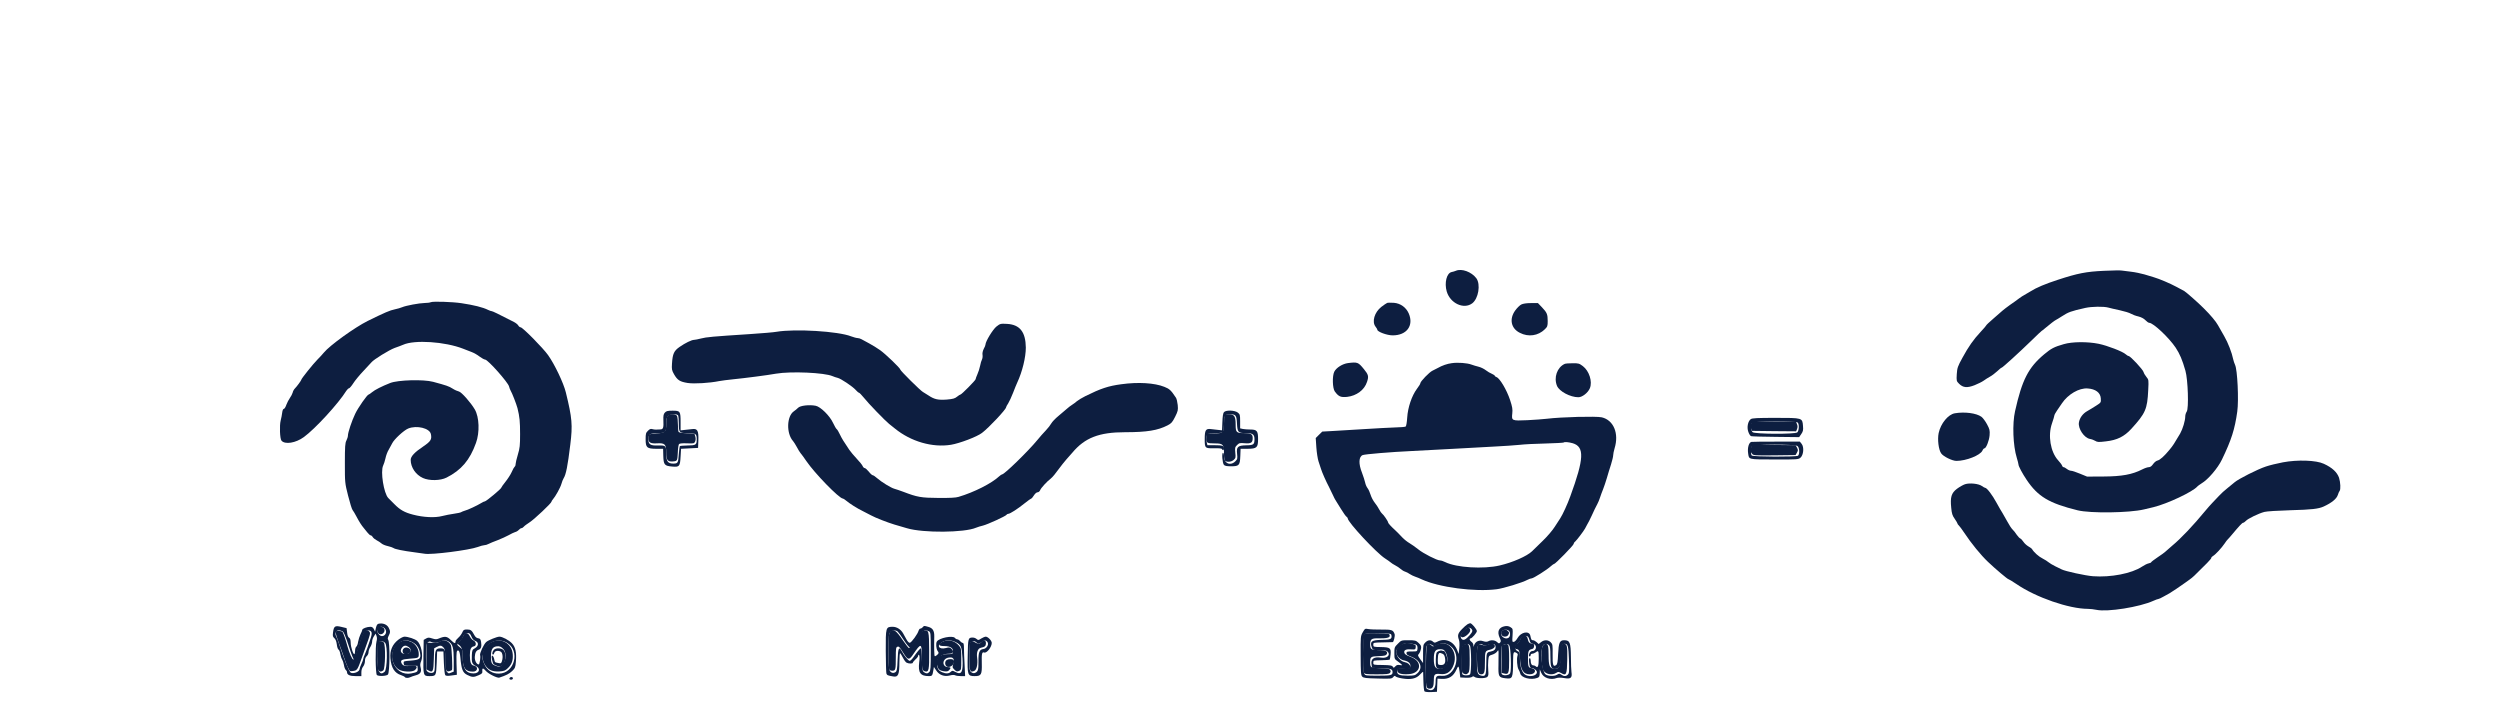
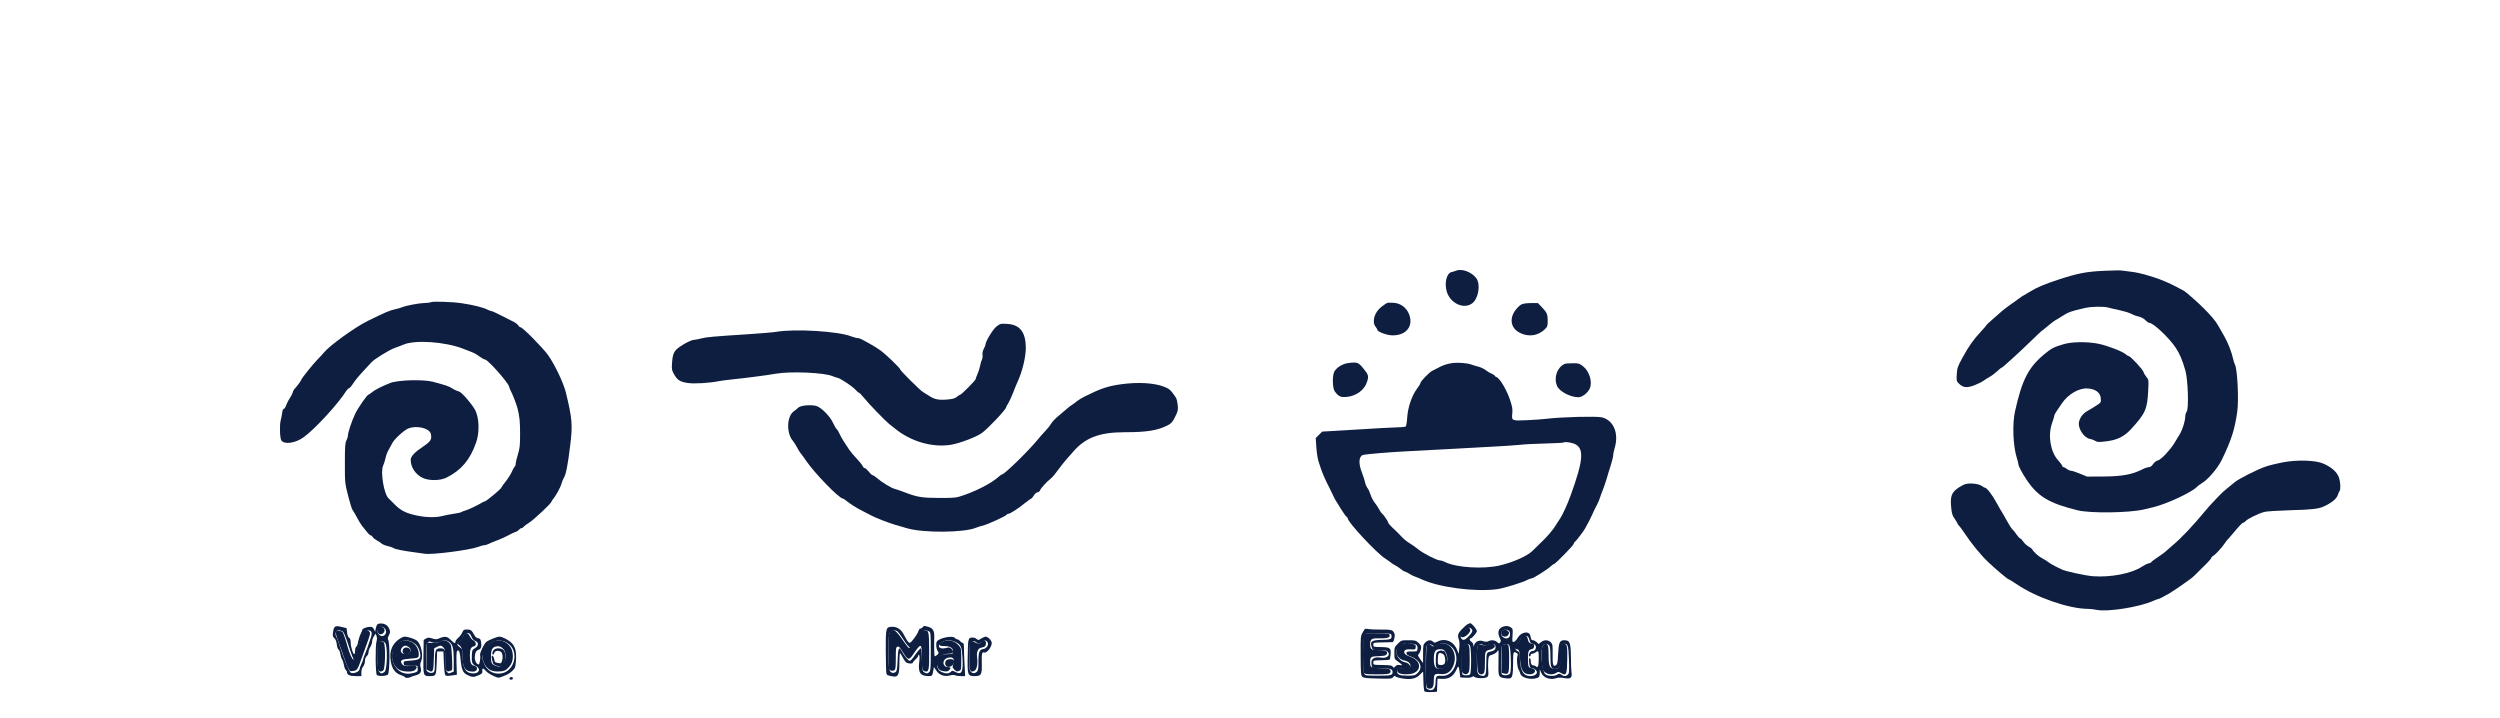
<svg xmlns="http://www.w3.org/2000/svg" viewBox="0 0 2788 460" width="697" height="200">
  <g transform="translate(0,800) scale(0.1,-0.1)" fill="#0d1e40" stroke="none">
    <path d="M16235 6680 c-11 -5 -32 -11 -47 -14 -55 -12 -82 -120 -54 -217 39 -132 190 -202 284 -132 70 53 96 212 46 280 -53 71 -164 112 -229 83z" />
    <path d="M23465 6680 c-200 -9 -295 -28 -515 -100 -141 -46 -239 -87 -305 -129 -27 -17 -59 -35 -70 -41 -11 -5 -38 -23 -60 -39 -22 -17 -66 -49 -99 -71 -32 -23 -70 -52 -85 -65 -14 -13 -61 -53 -103 -90 -43 -37 -78 -70 -78 -74 0 -3 -27 -35 -61 -71 -82 -88 -136 -165 -204 -290 -53 -97 -58 -111 -63 -182 -4 -75 -4 -78 25 -107 45 -45 90 -49 173 -17 38 15 84 38 102 51 18 13 50 34 71 45 21 11 57 39 80 60 23 22 45 40 50 40 9 0 193 167 337 307 58 57 107 103 109 103 2 0 21 15 42 33 55 46 100 81 118 90 9 4 36 21 61 37 77 50 104 60 265 96 71 16 205 18 256 4 20 -6 78 -19 129 -30 51 -11 107 -28 125 -39 17 -10 54 -24 82 -30 32 -8 61 -23 79 -42 15 -16 34 -29 42 -29 45 0 221 -166 295 -277 47 -72 73 -133 109 -258 28 -98 39 -422 14 -456 -9 -13 -16 -36 -16 -52 0 -48 -28 -141 -57 -192 -67 -114 -80 -134 -118 -180 -60 -73 -107 -115 -135 -121 -14 -3 -36 -21 -49 -40 -16 -23 -31 -34 -48 -34 -13 0 -46 -11 -73 -25 -112 -57 -228 -78 -430 -79 l-185 -1 -78 32 c-43 18 -88 33 -100 33 -12 0 -33 9 -47 20 -14 11 -30 20 -37 20 -6 0 -14 8 -17 18 -3 10 -23 36 -44 59 -85 93 -116 277 -68 412 14 41 26 80 26 87 0 7 14 33 30 56 17 24 41 59 54 79 68 102 192 174 287 167 89 -6 143 -47 147 -110 3 -47 3 -47 -50 -81 -29 -19 -74 -46 -100 -61 -51 -28 -86 -77 -94 -128 -11 -68 58 -171 123 -183 20 -3 47 -14 60 -22 22 -14 37 -15 119 -5 124 14 203 53 282 139 159 174 179 220 189 433 6 113 5 116 -20 146 -14 17 -29 42 -32 55 -7 28 -148 179 -167 179 -6 0 -21 9 -32 19 -33 31 -205 97 -302 117 -123 25 -295 24 -389 -4 -108 -31 -140 -48 -218 -113 -177 -148 -247 -285 -325 -634 -32 -140 -23 -385 19 -520 10 -33 19 -67 19 -75 0 -19 44 -101 91 -171 126 -187 249 -261 569 -340 142 -35 578 -29 740 10 25 6 72 17 105 25 156 38 440 172 490 231 6 7 26 21 45 33 74 43 183 171 229 267 107 222 143 337 171 535 18 125 2 470 -25 522 -7 15 -16 42 -20 60 -15 75 -59 188 -100 258 -24 41 -56 97 -70 123 -23 42 -81 112 -161 191 -56 57 -196 180 -216 191 -13 6 -52 28 -88 47 -68 37 -191 89 -250 106 -19 6 -67 20 -106 32 -38 11 -106 25 -150 30 -43 5 -90 11 -104 13 -14 3 -101 1 -195 -3z" />
    <path d="M4805 6330 c-11 -5 -42 -9 -69 -9 -60 -1 -210 -29 -251 -47 -16 -7 -54 -18 -83 -24 -52 -10 -112 -36 -301 -129 -145 -72 -425 -274 -489 -353 -15 -18 -47 -54 -72 -78 -46 -46 -180 -213 -180 -225 0 -8 -49 -75 -72 -98 -10 -10 -21 -30 -24 -45 -4 -15 -18 -42 -31 -60 -13 -18 -31 -53 -40 -77 -8 -25 -21 -45 -28 -45 -8 0 -15 -17 -18 -42 -3 -24 -10 -63 -17 -88 -14 -55 -9 -203 9 -224 38 -46 159 -27 250 40 125 91 384 372 474 517 10 15 23 27 30 27 6 1 28 26 47 56 19 30 70 92 113 137 43 45 84 89 90 97 23 30 198 138 259 160 35 12 77 28 93 35 128 58 468 35 670 -44 28 -10 70 -27 95 -37 25 -9 65 -32 89 -51 24 -18 52 -33 61 -33 30 0 256 -254 267 -300 3 -14 11 -34 17 -45 18 -30 64 -149 77 -197 24 -96 29 -150 29 -289 0 -126 -3 -157 -25 -229 -14 -46 -25 -94 -25 -106 0 -13 -5 -26 -11 -29 -5 -4 -21 -31 -33 -60 -13 -29 -45 -78 -70 -109 -25 -31 -46 -61 -46 -65 0 -12 -167 -151 -182 -152 -7 0 -26 -9 -43 -20 -42 -26 -152 -78 -184 -85 -14 -4 -31 -11 -37 -15 -6 -5 -42 -13 -80 -18 -38 -5 -98 -17 -134 -26 -80 -21 -208 -15 -325 16 -93 24 -144 53 -205 115 -25 25 -56 57 -70 70 -50 52 -89 297 -57 362 8 15 19 52 26 82 6 30 22 73 36 95 13 22 30 54 38 70 21 45 130 146 179 166 95 39 239 4 253 -61 13 -60 -1 -82 -85 -139 -95 -63 -140 -111 -140 -149 0 -84 56 -167 137 -203 70 -32 194 -30 263 5 164 83 259 194 328 386 43 117 37 288 -13 374 -45 77 -149 194 -177 200 -15 3 -47 17 -70 32 -42 27 -70 36 -218 76 -108 29 -391 21 -478 -13 -94 -37 -171 -76 -203 -103 -17 -14 -34 -26 -38 -26 -15 0 -118 -147 -150 -215 -38 -79 -81 -208 -81 -243 0 -13 -8 -37 -17 -55 -14 -27 -17 -64 -17 -252 0 -219 0 -220 36 -363 20 -79 42 -151 50 -160 8 -9 27 -42 43 -72 28 -54 57 -100 83 -130 7 -8 24 -30 38 -47 14 -18 31 -33 37 -33 7 0 18 -9 24 -20 7 -11 27 -27 45 -36 18 -9 42 -25 53 -35 11 -10 42 -23 70 -29 27 -6 55 -16 62 -21 15 -13 109 -32 233 -48 52 -7 104 -14 114 -16 73 -15 501 40 594 75 29 11 62 20 73 20 12 0 33 6 47 14 15 8 61 27 102 42 41 16 96 41 123 56 26 15 58 30 71 34 14 3 32 14 42 25 9 10 23 19 29 19 7 0 19 7 26 16 7 9 37 31 65 49 53 34 244 214 244 230 0 5 7 16 15 25 30 34 85 133 96 174 6 22 17 51 25 63 26 41 45 136 74 375 27 218 21 294 -50 583 -25 103 -125 313 -198 415 -56 79 -284 310 -306 310 -8 0 -20 9 -26 20 -6 11 -27 28 -48 39 -177 91 -239 121 -249 121 -6 0 -24 6 -40 14 -58 29 -158 54 -298 75 -101 15 -316 22 -340 11z" />
    <path d="M15470 6322 c-8 -3 -37 -23 -65 -44 -77 -60 -108 -166 -65 -221 11 -14 20 -29 20 -34 0 -23 108 -63 171 -63 157 0 237 109 180 243 -30 69 -92 114 -166 120 -33 2 -67 2 -75 -1z" />
    <path d="M16965 6304 c-16 -8 -47 -38 -67 -66 -69 -95 -48 -201 52 -250 95 -49 204 -33 278 40 29 28 32 37 32 91 0 76 -8 95 -64 154 l-45 47 -78 0 c-49 0 -89 -6 -108 -16z" />
    <path d="M11113 6059 c-40 -31 -123 -167 -123 -202 0 -7 -8 -28 -19 -47 -11 -22 -17 -47 -14 -66 3 -18 0 -41 -6 -53 -6 -11 -16 -43 -21 -71 -5 -27 -19 -70 -30 -94 -11 -25 -20 -49 -20 -55 0 -12 -157 -171 -169 -171 -5 0 -22 -11 -38 -24 -24 -20 -45 -26 -115 -32 -95 -7 -138 2 -202 45 -21 14 -50 32 -64 40 -29 16 -252 237 -252 250 0 15 -163 172 -225 216 -33 23 -88 58 -123 76 -35 19 -73 40 -85 46 -12 7 -32 13 -44 13 -12 0 -44 9 -71 19 -143 57 -625 86 -832 51 -30 -6 -165 -17 -300 -26 -417 -27 -483 -33 -543 -49 -32 -8 -66 -15 -76 -15 -28 0 -99 -35 -161 -78 -64 -44 -79 -77 -86 -187 -4 -63 -2 -75 23 -119 38 -66 65 -83 152 -97 74 -11 242 -1 351 21 25 5 95 14 155 20 130 13 381 45 480 63 165 28 539 12 630 -28 17 -7 42 -16 57 -19 35 -8 166 -95 201 -135 15 -17 32 -31 37 -31 5 0 28 -24 51 -52 48 -62 242 -262 285 -296 16 -12 45 -35 64 -51 178 -145 418 -215 626 -181 96 16 289 89 345 132 78 59 269 263 269 286 0 5 10 24 23 43 12 19 37 72 55 119 18 47 39 99 47 115 56 120 95 281 95 389 -2 174 -67 256 -209 264 -73 4 -77 3 -118 -29z" />
    <path d="M15033 5651 c-61 -8 -130 -51 -153 -96 -24 -48 -20 -186 6 -221 42 -57 66 -67 137 -60 105 12 193 77 222 167 21 62 16 81 -36 144 -62 76 -70 79 -176 66z" />
    <path d="M16190 5650 c-52 -7 -105 -25 -160 -56 -14 -7 -39 -20 -55 -28 -35 -16 -135 -120 -135 -139 0 -7 -17 -36 -39 -64 -57 -77 -101 -207 -108 -321 -3 -51 -11 -96 -17 -99 -6 -4 -60 -9 -121 -10 -60 -2 -211 -10 -335 -18 -124 -8 -281 -17 -349 -21 l-125 -7 -37 -36 -36 -36 7 -105 c4 -58 15 -127 24 -155 9 -27 22 -66 28 -85 11 -37 56 -139 91 -205 23 -46 30 -60 46 -95 6 -14 16 -34 23 -45 7 -11 35 -56 62 -100 27 -44 55 -84 63 -88 7 -4 13 -13 13 -18 0 -42 320 -385 415 -446 27 -18 57 -38 65 -46 8 -8 31 -22 50 -32 19 -9 46 -28 60 -40 14 -13 36 -26 50 -30 14 -4 37 -16 52 -27 15 -10 42 -23 60 -29 18 -6 51 -19 73 -30 191 -89 596 -142 837 -110 77 10 286 74 343 105 17 9 37 16 46 16 19 0 173 97 212 134 16 14 32 26 37 26 15 0 220 210 220 225 0 7 7 19 17 26 18 16 92 113 109 144 6 11 16 31 24 45 7 14 17 32 22 40 5 8 18 35 29 60 23 51 43 93 63 130 8 14 21 45 29 70 8 25 24 68 35 95 11 28 30 84 42 125 12 41 32 109 46 150 13 42 24 87 24 101 0 14 7 50 16 80 51 165 -11 314 -143 345 -61 14 -449 4 -613 -16 -41 -5 -139 -12 -218 -16 -173 -8 -176 -6 -167 75 5 47 1 72 -25 151 -38 114 -115 243 -152 255 -10 4 -18 10 -18 14 0 5 -15 14 -32 22 -18 7 -49 25 -68 40 -19 15 -55 33 -80 39 -25 6 -61 17 -80 24 -47 18 -152 26 -220 16z m1349 -893 c133 -40 127 -171 -27 -592 -31 -86 -85 -204 -112 -245 -10 -14 -37 -56 -61 -94 -24 -39 -84 -109 -134 -157 -49 -49 -103 -101 -120 -117 -56 -54 -214 -124 -360 -158 -182 -43 -484 -24 -607 37 -21 11 -47 19 -59 19 -33 0 -187 78 -243 124 -28 23 -71 53 -96 68 -25 14 -61 43 -80 63 -19 20 -42 44 -50 52 -8 9 -23 23 -33 32 -43 39 -77 76 -77 85 0 13 -52 89 -68 99 -6 4 -21 25 -31 45 -10 20 -33 55 -50 76 -17 21 -38 61 -46 88 -8 27 -23 60 -34 74 -11 14 -23 42 -27 63 -4 20 -20 69 -35 109 -40 100 -37 179 8 197 26 10 307 34 543 45 113 6 324 17 470 25 146 9 351 20 455 25 105 5 231 14 280 19 50 6 179 13 289 15 109 3 201 8 204 11 9 9 55 5 101 -8z" />
    <path d="M17450 5642 c-85 -38 -125 -153 -86 -246 26 -61 148 -126 238 -126 44 0 107 50 128 100 31 74 -7 193 -78 247 -40 30 -49 33 -115 32 -40 0 -79 -3 -87 -7z" />
    <path d="M12505 5415 c-144 -19 -228 -47 -400 -132 -38 -19 -81 -45 -95 -57 -14 -12 -38 -31 -55 -41 -16 -10 -41 -29 -55 -42 -14 -12 -55 -48 -93 -79 -37 -30 -74 -69 -83 -86 -9 -17 -36 -52 -60 -77 -25 -25 -68 -75 -97 -110 -100 -122 -366 -381 -391 -381 -5 0 -20 -10 -32 -21 -84 -79 -281 -179 -454 -230 -31 -10 -100 -13 -225 -12 -192 1 -236 9 -390 68 -38 14 -84 30 -100 34 -38 10 -144 75 -193 118 -20 18 -42 33 -49 33 -7 0 -27 18 -44 40 -18 22 -38 40 -46 40 -7 0 -18 10 -23 23 -5 12 -34 49 -66 82 -31 33 -68 77 -83 99 -64 95 -82 124 -105 172 -13 28 -29 55 -36 59 -6 4 -24 35 -40 69 -36 79 -140 181 -194 191 -71 14 -173 2 -196 -23 -12 -12 -32 -29 -46 -38 -81 -54 -87 -248 -9 -334 8 -9 26 -38 41 -65 14 -28 34 -59 43 -70 10 -11 38 -49 62 -85 92 -136 368 -420 409 -420 5 0 19 -9 32 -20 43 -36 124 -88 194 -122 38 -19 78 -40 89 -46 47 -26 186 -80 260 -102 44 -12 107 -31 140 -41 180 -54 641 -50 770 6 17 7 51 18 78 24 52 13 251 104 262 120 3 6 13 11 20 11 19 0 105 55 184 119 35 28 67 51 71 51 5 0 18 16 30 35 13 21 30 35 41 35 11 0 23 10 29 24 8 23 77 98 116 127 11 8 29 28 42 44 89 117 116 152 133 170 11 11 41 46 68 77 139 166 298 228 588 228 244 0 364 20 475 77 41 21 53 35 83 95 32 64 34 75 29 131 -4 34 -12 71 -20 82 -56 84 -71 98 -129 121 -110 44 -292 55 -480 29z" />
-     <path d="M7415 5099 c-15 -16 -19 -33 -17 -85 4 -86 -2 -103 -36 -103 -15 0 -36 -1 -47 -2 -11 0 -30 2 -42 6 -16 5 -29 0 -47 -19 -23 -22 -26 -33 -26 -94 0 -94 14 -106 118 -107 l77 0 2 -79 c3 -99 13 -112 100 -119 80 -7 87 1 93 112 l5 86 95 5 95 5 3 84 c4 107 -10 133 -66 126 -20 -2 -58 -7 -84 -9 l-48 -6 0 91 c0 123 -4 129 -89 129 -56 0 -71 -4 -86 -21z m149 -35 c3 -9 6 -47 6 -85 0 -103 5 -109 98 -109 92 0 102 -7 102 -71 0 -60 -9 -66 -104 -67 -43 -1 -81 -4 -84 -7 -3 -3 -8 -43 -12 -88 -6 -100 -11 -107 -61 -107 -61 0 -79 25 -79 108 0 93 -4 96 -93 94 -84 -3 -107 12 -107 72 0 50 24 66 97 66 96 0 103 6 103 95 0 62 4 79 20 95 25 25 105 28 114 4z" />
-     <path d="M13649 5103 c-9 -10 -15 -49 -17 -109 l-4 -93 -46 5 c-26 3 -61 7 -79 9 -56 7 -68 -12 -68 -110 0 -104 2 -106 109 -104 53 1 81 -2 84 -9 6 -19 22 -14 22 7 0 30 -18 36 -105 36 l-80 0 -9 38 c-6 23 -6 48 0 65 9 26 12 27 94 30 52 2 87 8 92 15 4 7 8 45 8 85 0 99 8 112 69 112 63 0 72 -12 76 -107 5 -94 13 -103 101 -103 74 0 94 -15 94 -68 0 -59 -10 -67 -90 -68 -97 -2 -113 -17 -104 -95 6 -53 4 -60 -19 -83 -56 -56 -127 -24 -127 56 0 21 -5 38 -11 38 -16 0 -7 -114 10 -134 10 -12 32 -16 81 -16 89 0 98 11 102 115 l3 80 77 0 c105 1 118 13 118 110 0 89 -13 105 -87 105 -28 0 -65 3 -82 6 l-31 7 0 78 c0 72 -2 79 -26 98 -35 27 -134 30 -155 4z" />
-     <path d="M21800 5091 c-75 -13 -157 -114 -180 -220 -15 -72 -1 -186 28 -227 24 -35 124 -84 170 -84 108 0 266 62 290 115 6 14 16 25 22 25 19 0 53 85 58 145 4 56 1 68 -29 124 -19 35 -47 72 -62 83 -57 41 -188 58 -297 39z" />
-     <path d="M19525 5026 c-32 -23 -46 -90 -28 -141 8 -24 22 -46 31 -49 9 -3 134 -7 277 -8 l259 -3 24 35 c20 29 23 44 19 89 -7 92 -4 91 -306 91 -201 0 -261 -3 -276 -14z m523 -38 c19 -19 15 -92 -5 -110 -28 -22 -475 -20 -499 3 -19 20 -21 83 -4 104 16 20 489 22 508 3z" />
-     <path d="M19533 4772 c-29 -4 -47 -65 -38 -126 11 -73 -5 -69 291 -70 259 -1 269 0 293 20 34 29 42 118 13 154 l-20 25 -259 0 c-142 0 -268 -1 -280 -3z m512 -46 c23 -17 27 -88 7 -108 -15 -15 -500 -13 -516 2 -14 14 -12 86 3 104 19 22 476 24 506 2z" />
    <path d="M25458 4544 c-64 -12 -149 -33 -190 -47 -93 -31 -302 -137 -346 -174 -17 -15 -55 -46 -83 -68 -29 -22 -70 -60 -93 -85 -23 -24 -57 -60 -76 -80 -19 -20 -53 -58 -75 -85 -135 -164 -273 -310 -370 -390 -38 -32 -74 -64 -80 -70 -5 -6 -43 -33 -82 -59 -40 -27 -73 -52 -73 -56 0 -4 -13 -10 -29 -13 -16 -3 -49 -20 -73 -36 -113 -76 -348 -122 -548 -107 -81 6 -312 56 -348 76 -9 5 -42 21 -72 35 -30 15 -64 35 -75 45 -11 10 -40 28 -65 41 -42 20 -98 70 -117 103 -4 8 -24 23 -43 33 -19 11 -44 34 -55 51 -11 17 -27 34 -35 37 -8 3 -26 22 -40 42 -13 21 -34 47 -46 58 -12 11 -39 52 -59 90 -21 39 -45 81 -54 95 -10 14 -39 65 -66 114 -46 85 -107 166 -127 166 -5 0 -21 9 -36 20 -36 26 -136 37 -188 20 -21 -7 -62 -30 -90 -51 -63 -48 -76 -93 -64 -212 6 -65 13 -87 39 -123 17 -25 31 -48 31 -53 0 -5 7 -14 15 -21 8 -7 36 -45 62 -84 77 -116 182 -245 263 -322 83 -79 219 -194 230 -194 4 0 44 -24 87 -53 217 -149 587 -277 798 -277 24 0 67 -5 96 -11 122 -26 480 31 634 101 24 11 49 20 55 20 6 0 32 12 58 27 26 14 56 31 67 37 24 14 126 82 165 111 15 11 40 29 56 40 16 11 41 31 55 45 128 124 189 187 189 197 0 7 9 17 20 23 26 14 97 91 129 139 13 20 29 41 35 46 6 6 25 26 41 46 88 105 120 139 130 139 7 0 20 10 31 21 22 25 142 83 206 100 24 7 156 15 293 19 233 6 312 15 370 42 89 41 142 85 156 127 6 20 15 40 20 46 14 15 10 97 -6 147 -22 62 -76 113 -170 156 -85 40 -293 47 -457 16z" />
    <path d="M4218 2743 c-11 -3 -20 -20 -26 -46 l-9 -42 -13 28 c-10 19 -21 27 -40 27 -38 0 -90 -20 -90 -34 0 -6 -9 -29 -20 -50 -10 -21 -22 -58 -26 -82 -3 -24 -12 -49 -20 -55 -8 -6 -14 -26 -14 -44 0 -17 -3 -35 -7 -39 -12 -12 -42 77 -42 126 -1 33 -6 50 -18 56 -11 6 -19 28 -22 58 l-6 49 -58 14 c-71 17 -84 9 -93 -61 -5 -39 -3 -49 14 -64 14 -12 23 -35 28 -70 3 -29 12 -55 19 -58 7 -2 16 -24 20 -48 4 -23 13 -52 21 -63 7 -11 16 -39 20 -62 3 -24 13 -48 20 -54 8 -6 14 -17 14 -25 0 -30 31 -44 96 -44 l64 0 0 41 c0 26 7 50 20 66 12 15 20 41 20 62 0 24 7 42 20 54 11 9 20 29 20 44 0 16 9 42 20 58 11 17 20 44 20 60 0 17 9 43 20 59 l19 30 10 -26 c6 -17 7 -38 0 -60 -15 -53 -12 -363 4 -376 19 -16 105 -12 123 5 21 22 24 364 2 390 -6 8 -4 22 6 42 20 37 20 54 1 90 -19 38 -69 57 -117 44z m78 -58 c33 -51 -25 -106 -67 -64 -21 21 -24 41 -9 70 15 28 56 24 76 -6z m-473 -27 c9 -7 28 -49 43 -93 78 -237 85 -251 99 -202 72 255 96 307 140 307 39 0 49 -23 32 -77 -27 -85 -57 -167 -72 -200 -8 -17 -15 -37 -15 -45 -1 -7 -9 -31 -20 -53 -11 -22 -19 -47 -20 -56 0 -29 -62 -55 -97 -42 -18 7 -81 162 -138 340 -8 23 -19 52 -25 63 -19 35 -5 70 28 70 16 0 36 -6 45 -12z m472 -128 c29 -32 24 -297 -6 -322 -28 -24 -45 -23 -63 4 -19 27 -23 286 -6 319 14 25 52 24 75 -1z" />
    <path d="M16365 2738 c-11 -6 -39 -31 -62 -55 -45 -46 -51 -70 -33 -118 6 -16 8 -55 4 -93 l-7 -65 -17 44 c-38 97 -135 138 -221 93 -28 -14 -32 -14 -48 0 -25 23 -58 20 -86 -9 -23 -22 -25 -31 -25 -127 l0 -102 -31 42 c-29 40 -30 44 -15 61 9 10 19 35 23 55 5 31 1 39 -27 66 -30 28 -37 30 -112 30 -80 0 -81 0 -119 -39 -37 -37 -39 -41 -39 -104 0 -65 1 -67 38 -93 58 -43 60 -47 25 -41 -25 5 -37 2 -52 -14 -17 -19 -20 -19 -29 -4 -7 14 -27 17 -113 19 -104 1 -104 1 -104 26 0 25 1 25 89 27 48 1 91 4 94 7 3 3 7 30 10 59 6 71 -6 79 -110 81 -81 1 -83 2 -83 26 0 24 1 24 105 26 58 1 108 2 112 3 11 2 27 71 21 89 -17 47 -31 52 -147 51 -61 -1 -127 2 -148 6 -35 7 -37 5 -61 -37 -24 -42 -24 -47 -23 -260 1 -191 3 -219 18 -234 15 -15 42 -18 172 -21 146 -4 156 -3 173 16 12 15 19 17 25 9 4 -7 38 -18 75 -24 96 -16 158 -3 200 45 18 20 33 32 34 26 1 -5 2 -54 3 -107 1 -54 7 -103 12 -108 6 -6 39 -10 75 -8 l64 3 3 73 3 74 42 -3 c83 -5 135 27 169 103 22 50 26 47 36 -28 l7 -59 58 -3 c35 -2 64 2 73 9 10 8 17 9 28 0 21 -18 120 -19 141 -1 14 12 16 25 12 73 -3 33 -3 83 0 112 5 51 7 53 44 64 21 6 45 21 54 34 15 21 15 21 17 -8 0 -17 0 -79 -1 -140 -3 -130 2 -140 76 -149 83 -10 86 -3 87 201 1 91 5 100 36 83 16 -9 19 -16 13 -33 -11 -32 -4 -126 11 -151 8 -11 16 -33 20 -47 11 -48 119 -76 190 -49 22 8 26 16 27 52 l1 43 15 -36 c24 -59 104 -87 175 -60 14 5 47 5 82 -1 73 -13 91 2 81 67 -3 22 -6 96 -6 165 -2 166 -11 190 -76 190 -49 0 -61 -27 -67 -155 -4 -88 -8 -112 -22 -122 -33 -24 -41 0 -39 119 1 105 0 114 -21 135 -29 29 -73 30 -108 2 l-27 -21 -23 21 c-12 11 -30 21 -39 21 -18 0 -21 5 -31 52 -13 57 -104 40 -142 -27 -12 -22 -31 -41 -41 -43 -19 -3 -20 2 -15 71 4 72 4 76 -22 92 -18 12 -37 16 -62 12 -71 -12 -92 -61 -58 -133 13 -28 14 -37 4 -49 -12 -14 -15 -13 -35 5 -24 22 -65 26 -97 9 -16 -8 -31 -8 -59 1 -44 15 -83 -2 -99 -43 l-9 -22 0 22 c-1 13 -10 28 -21 35 -21 13 -27 38 -11 38 16 0 71 64 71 82 0 20 -57 88 -74 88 -6 0 -20 -6 -31 -12z m43 -50 c19 -19 15 -34 -19 -73 -42 -47 -66 -60 -85 -44 -24 19 -16 54 21 92 37 38 62 46 83 25z m413 -18 c22 -12 26 -59 7 -78 -17 -17 -48 -15 -70 5 -47 42 6 103 63 73z m-1303 -59 c6 -38 -13 -46 -110 -47 -113 -1 -135 -19 -108 -88 9 -25 13 -26 84 -26 54 0 79 -4 90 -16 38 -38 -5 -79 -72 -68 -81 13 -119 -15 -106 -80 l6 -34 104 -4 c104 -3 124 -10 124 -43 0 -36 -18 -40 -162 -40 -139 0 -143 1 -154 23 -18 36 -13 414 5 436 12 14 33 16 155 14 140 -3 141 -3 144 -27z m1538 -46 c9 -33 16 -41 40 -45 48 -8 42 -80 -7 -80 -10 0 -23 -9 -29 -19 -13 -25 -13 -41 0 -41 6 0 10 7 10 15 0 8 8 15 18 15 10 0 27 7 38 15 31 24 34 19 34 -69 0 -84 -10 -110 -33 -87 -6 6 -19 11 -28 11 -19 0 -29 20 -29 56 0 13 -4 24 -10 24 -11 0 -12 -19 -4 -72 5 -30 11 -38 27 -38 23 0 57 -27 57 -46 0 -38 -70 -57 -123 -33 -42 19 -67 91 -67 189 0 62 -2 68 -25 78 -18 9 -25 19 -25 41 0 20 8 34 25 45 14 9 25 22 25 29 0 25 41 58 68 55 21 -2 29 -11 38 -43z m-1258 -58 c7 -6 12 -24 10 -41 -3 -31 -3 -31 -63 -31 -53 0 -60 -2 -60 -20 0 -14 13 -24 50 -37 103 -38 138 -123 74 -184 -29 -27 -35 -29 -113 -29 -93 0 -119 12 -114 54 3 28 17 30 97 20 73 -9 59 63 -14 77 -43 8 -84 52 -92 98 -5 32 -2 40 31 70 20 19 46 37 58 39 33 7 121 -3 136 -16z m381 -14 c125 -96 50 -344 -101 -330 -59 5 -68 -4 -68 -70 0 -65 -26 -99 -68 -88 -15 4 -30 12 -34 18 -4 7 -8 114 -8 239 0 193 2 229 16 242 19 20 29 20 58 0 22 -14 27 -13 63 6 47 25 93 20 142 -17z m212 10 c19 -22 20 -306 2 -324 -16 -16 -74 -14 -85 3 -4 7 -7 80 -5 163 2 148 2 150 27 162 33 17 45 16 61 -4z m148 5 c15 -9 28 -9 58 1 52 17 77 12 81 -17 5 -31 -13 -50 -54 -58 -47 -9 -48 -13 -49 -142 -1 -123 -8 -137 -55 -127 -45 11 -50 29 -50 179 0 116 3 143 17 158 19 21 27 22 52 6z m292 -5 c18 -21 26 -281 10 -312 -15 -26 -85 -30 -95 -5 -9 22 -7 297 2 310 4 7 18 14 32 17 14 2 28 5 31 6 4 0 13 -6 20 -16z m443 1 c13 -12 16 -38 16 -120 0 -119 8 -144 48 -144 57 0 72 34 72 164 0 94 8 116 41 116 34 0 41 -27 46 -178 4 -130 3 -151 -12 -165 -21 -21 -44 -22 -73 -1 -21 14 -25 14 -49 -1 -29 -19 -102 -16 -128 5 -42 35 -62 280 -26 323 17 21 45 22 65 1z" />
    <path d="M16040 2437 c-23 -12 -25 -19 -28 -91 -3 -89 5 -106 52 -106 53 0 76 31 76 100 0 41 -23 100 -39 100 -5 0 -15 2 -23 5 -7 3 -24 -1 -38 -8z m43 -26 c19 -7 27 -20 32 -50 9 -55 -6 -79 -47 -77 -33 2 -33 2 -34 56 0 30 4 61 9 68 11 14 10 14 40 3z" />
    <path d="M10290 2705 c-7 -8 -19 -15 -26 -15 -8 0 -16 -11 -20 -23 -8 -35 -78 -131 -97 -135 -10 -2 -24 12 -39 39 -13 23 -29 52 -36 65 -25 45 -71 74 -116 74 -78 0 -79 -5 -78 -271 1 -127 4 -239 7 -249 6 -20 16 -24 77 -34 55 -10 68 22 68 159 0 58 4 104 8 101 4 -2 18 -25 31 -50 12 -25 31 -51 41 -56 24 -13 70 -13 70 0 0 5 14 22 30 37 17 14 30 33 30 42 0 10 3 12 10 5 6 -6 7 -35 1 -79 -14 -118 12 -155 110 -155 33 0 38 6 47 61 l7 41 25 -38 c33 -52 91 -73 152 -57 27 7 49 8 60 2 9 -5 38 -9 64 -9 l47 0 -6 128 c-4 70 -7 153 -7 185 0 39 -4 57 -13 57 -7 0 -20 9 -30 20 -9 11 -23 20 -31 20 -7 0 -20 7 -27 16 -25 30 -175 0 -201 -40 -13 -20 -8 -81 8 -105 16 -22 15 -24 -4 -44 -12 -11 -24 -18 -28 -14 -6 5 -8 105 -5 221 1 62 -18 92 -66 105 -48 14 -48 14 -63 -4z m-279 -48 c8 -7 39 -49 68 -94 32 -50 60 -83 69 -83 10 0 30 23 47 51 76 127 113 157 164 129 20 -10 21 -19 21 -225 0 -181 -2 -216 -16 -229 -19 -20 -35 -20 -60 -2 -17 13 -19 30 -23 140 -1 69 -7 126 -11 126 -9 0 -41 -38 -83 -99 -16 -23 -34 -41 -42 -41 -15 0 -64 59 -89 108 -30 58 -41 35 -46 -97 -4 -104 -8 -125 -23 -136 -11 -8 -26 -11 -35 -8 -39 13 -42 31 -42 235 0 185 1 199 20 218 22 22 57 26 81 7z m645 -117 c62 -31 70 -49 78 -183 8 -154 -10 -188 -81 -150 -30 16 -33 16 -51 0 -23 -21 -52 -22 -97 -3 -41 18 -55 42 -55 99 0 65 54 107 136 107 44 0 55 23 26 53 -20 19 -26 20 -64 10 -79 -21 -108 31 -38 68 45 25 93 24 146 -1z" />
    <path d="M10558 2339 c-22 -12 -23 -52 -3 -69 34 -28 98 22 82 64 -7 18 -53 21 -79 5z" />
    <path d="M5155 2646 c-8 -18 -28 -45 -45 -59 -16 -14 -30 -32 -30 -40 0 -28 -13 -24 -52 15 -43 43 -65 46 -135 17 -26 -11 -38 -10 -73 1 -36 12 -46 12 -69 -1 l-26 -15 -3 -182 c-3 -215 -1 -222 66 -222 75 0 76 2 82 147 l5 128 35 0 35 0 5 -127 c3 -73 10 -132 16 -138 8 -8 30 -9 70 -3 l59 8 -4 127 c-3 130 0 151 23 142 8 -3 16 -32 20 -77 12 -133 26 -169 77 -194 54 -27 72 -28 127 -3 38 17 43 23 41 47 -4 35 10 36 38 2 28 -33 128 -83 151 -76 74 24 112 43 143 73 33 32 37 42 42 102 9 107 -4 166 -44 208 -34 36 -107 74 -139 74 -27 0 -122 -38 -147 -59 -27 -23 -76 -128 -69 -147 8 -20 -5 -104 -15 -104 -25 0 -47 44 -44 86 3 47 16 70 45 79 25 8 33 37 25 85 -5 32 -11 39 -32 42 -17 2 -32 14 -43 35 -29 54 -40 63 -82 63 -35 0 -40 -4 -53 -34z m102 -44 c10 -26 24 -42 44 -50 41 -15 38 -58 -6 -82 -27 -15 -30 -22 -33 -75 -4 -82 3 -102 43 -121 59 -28 43 -84 -24 -84 -87 0 -121 53 -121 192 0 74 -1 77 -30 98 -16 12 -30 26 -30 32 0 5 14 22 30 36 17 15 30 31 30 37 0 24 32 55 56 55 20 0 29 -8 41 -38z m-250 -59 c42 -28 53 -69 53 -208 l0 -125 -26 -10 c-32 -13 -30 -13 -48 6 -13 12 -16 38 -16 120 0 124 -8 144 -55 144 -57 0 -65 -17 -65 -145 0 -103 -2 -115 -19 -125 -24 -12 -66 1 -75 25 -3 9 -6 79 -6 154 0 123 2 140 19 155 15 14 24 15 40 7 27 -15 71 -13 101 4 34 19 65 19 97 -2z m647 -11 c150 -88 85 -342 -89 -344 -71 -2 -129 34 -159 96 -30 61 -32 87 -11 147 40 112 160 159 259 101z" />
    <path d="M5507 2452 c-18 -20 -23 -52 -8 -52 5 0 11 9 14 20 8 30 70 28 84 -2 11 -26 11 -62 -1 -96 -7 -20 -12 -22 -39 -16 -40 8 -38 6 -46 45 -4 18 -12 34 -20 37 -13 4 -11 -23 6 -81 5 -20 41 -37 78 -37 57 0 86 129 40 180 -24 26 -86 27 -108 2z" />
    <path d="M4441 2565 c-66 -52 -95 -121 -87 -207 9 -106 47 -164 118 -187 21 -7 40 -17 43 -22 8 -12 40 -12 63 0 9 5 36 14 59 20 52 14 67 38 54 87 -7 26 -6 44 6 71 25 62 1 185 -45 226 -23 21 -102 47 -141 47 -15 0 -45 -16 -70 -35z m159 -27 c48 -24 77 -68 86 -130 9 -54 -9 -67 -104 -75 -82 -6 -83 -6 -80 -32 3 -25 5 -26 78 -26 l75 0 3 -31 c3 -35 -5 -41 -72 -54 -190 -37 -293 225 -134 340 50 36 88 38 148 8z" />
    <path d="M4502 2468 c-20 -20 -14 -55 9 -61 32 -8 69 9 69 32 0 34 -54 53 -78 29z" />
    <path d="M10942 2579 c-30 -20 -34 -20 -51 -5 -10 9 -28 16 -42 16 -52 0 -54 -6 -57 -200 -5 -218 -1 -230 77 -230 74 0 83 16 80 142 -3 109 2 131 27 121 28 -10 84 61 84 107 0 26 -43 70 -67 70 -10 0 -33 -10 -51 -21z m72 -42 c16 -26 -12 -71 -47 -75 -45 -5 -57 -36 -55 -139 1 -96 -6 -116 -44 -129 -12 -3 -27 1 -39 12 -17 15 -19 32 -19 161 0 80 5 153 10 164 13 23 52 25 70 4 17 -20 27 -19 58 5 29 24 50 23 66 -3z" />
    <path d="M5687 2143 c-13 -12 -7 -23 13 -23 11 0 20 7 20 15 0 15 -21 21 -33 8z" />
  </g>
  <g transform="translate(0,800) scale(0.1,-0.1)" fill="#0d1e40" stroke="none">
-     <path d="M7447 5062 c-13 -14 -17 -37 -17 -89 0 -91 -11 -102 -109 -106 -78 -3 -91 -11 -91 -58 0 -43 26 -58 98 -53 87 5 102 -11 102 -104 0 -83 15 -102 73 -98 51 4 51 6 56 99 1 45 8 87 13 94 7 8 35 11 90 9 75 -3 80 -2 90 20 7 16 8 35 2 56 l-10 33 -84 3 c-52 2 -87 8 -92 15 -4 7 -8 45 -8 85 0 40 -5 82 -10 93 -14 26 -80 26 -103 1z" />
-     <path d="M13656 5064 c-3 -9 -6 -48 -6 -88 0 -101 -7 -108 -111 -110 l-84 -1 -3 -44 c-4 -59 6 -66 96 -66 92 0 102 -11 102 -116 0 -37 5 -70 12 -77 19 -19 72 -14 97 10 21 19 23 27 17 80 -5 54 -4 61 20 85 23 23 31 25 85 20 70 -6 89 6 89 58 0 43 -20 55 -95 55 -87 0 -95 8 -95 93 0 94 -15 117 -74 117 -31 0 -46 -5 -50 -16z" />
-     <path d="M19529 4976 c-8 -16 -8 -34 -2 -53 l10 -28 247 -3 246 -2 11 27 c7 19 7 35 -2 55 l-11 28 -244 0 -244 0 -11 -24z" />
-     <path d="M19530 4715 c-14 -37 -13 -50 8 -74 17 -21 22 -21 252 -19 l234 3 16 28 c13 24 13 30 0 55 l-16 27 -242 3 -242 2 -10 -25z" />
    <path d="M4217 2703 c-15 -14 -7 -63 11 -72 39 -21 81 36 50 67 -13 13 -50 16 -61 5z" />
    <path d="M16322 2667 c-54 -55 -32 -100 28 -57 36 26 52 53 44 74 -10 25 -38 19 -72 -17z" />
    <path d="M16758 2669 c-21 -12 -23 -40 -6 -57 18 -18 56 -14 68 7 13 25 13 27 -6 45 -18 18 -32 20 -56 5z" />
    <path d="M3744 2656 c-5 -13 9 -58 62 -201 14 -38 29 -83 35 -100 19 -61 53 -134 64 -139 6 -2 26 -1 44 3 34 6 43 22 86 146 8 22 28 78 45 125 50 136 53 150 39 166 -33 40 -69 5 -101 -101 -49 -163 -66 -210 -78 -210 -13 0 -44 70 -66 150 -16 62 -47 152 -54 158 -15 13 -71 16 -76 3z" />
    <path d="M9927 2652 c-15 -16 -17 -46 -17 -209 0 -105 3 -198 6 -207 4 -9 18 -16 34 -16 37 0 40 11 40 146 0 98 2 116 17 121 18 7 24 1 76 -82 43 -67 57 -67 100 -3 89 131 97 129 97 -25 0 -130 5 -154 32 -163 46 -14 52 10 50 227 -1 226 -4 237 -62 224 -27 -6 -42 -22 -92 -101 -34 -52 -66 -93 -72 -91 -6 1 -36 41 -68 87 -76 113 -105 132 -141 92z" />
    <path d="M5165 2606 c-8 -19 -27 -46 -41 -59 -25 -24 -26 -25 -7 -38 33 -24 43 -55 43 -138 0 -120 29 -161 115 -161 56 0 61 60 6 68 -29 5 -41 39 -41 116 0 66 12 92 45 98 30 5 27 49 -4 65 -14 6 -32 27 -41 45 -22 48 -56 50 -75 4z" />
    <path d="M15211 2621 c-14 -26 -15 -396 -1 -422 10 -17 22 -19 144 -19 110 0 136 3 147 16 9 11 10 20 2 32 -8 14 -30 18 -109 20 -109 3 -114 6 -114 67 0 60 7 65 95 68 60 2 80 6 88 19 21 32 -8 48 -87 48 -84 0 -96 8 -96 66 0 55 17 67 88 65 97 -1 134 7 130 32 -3 21 -8 22 -140 25 -127 2 -138 1 -147 -17z" />
    <path d="M16968 2593 c-9 -10 -19 -28 -22 -40 -4 -12 -15 -25 -26 -28 -32 -10 -36 -65 -5 -65 23 0 34 -25 35 -85 5 -142 35 -195 110 -195 65 0 82 59 19 69 -34 5 -39 16 -39 107 0 84 6 98 45 106 13 2 21 12 23 30 3 22 -1 27 -24 30 -29 3 -39 16 -49 61 -6 32 -43 37 -67 10z" />
    <path d="M4455 2537 c-104 -59 -112 -228 -13 -300 42 -31 159 -36 187 -8 35 35 18 53 -44 46 -62 -8 -91 -1 -105 25 -20 37 -3 47 87 54 102 8 103 8 103 52 0 56 -35 113 -83 135 -55 24 -83 24 -132 -4z m103 -53 c35 -24 27 -66 -14 -75 -64 -13 -97 29 -57 73 20 22 42 23 71 2z" />
    <path d="M4902 2544 c-22 -15 -54 -18 -117 -12 l-30 3 0 -150 0 -149 27 -15 c45 -25 53 -7 56 130 l4 119 28 15 c39 20 53 19 76 -6 16 -18 19 -38 20 -136 2 -122 8 -139 49 -127 11 4 22 9 25 11 9 8 -2 258 -12 278 -26 51 -83 69 -126 39z" />
    <path d="M5480 2538 c-98 -50 -128 -168 -67 -259 34 -51 80 -71 154 -67 55 4 67 8 98 38 43 42 59 87 53 155 -10 121 -131 188 -238 133z m134 -77 c30 -33 33 -103 6 -145 -28 -47 -46 -56 -84 -44 -53 18 -61 32 -61 107 0 77 17 107 64 113 31 4 50 -3 75 -31z" />
    <path d="M10510 2542 c-55 -27 -46 -47 21 -47 67 0 102 -23 97 -64 -3 -24 -6 -26 -58 -26 -93 0 -137 -44 -120 -120 11 -49 26 -63 76 -71 31 -4 45 -2 57 11 24 23 21 35 -7 35 -73 0 -73 92 0 106 54 10 71 -12 55 -67 -12 -40 -11 -43 13 -67 22 -22 28 -24 51 -14 25 11 25 13 25 131 0 114 -1 121 -26 151 -49 57 -121 74 -184 42z" />
    <path d="M10945 2540 c-22 -24 -35 -25 -73 -3 -57 33 -62 21 -62 -150 0 -171 6 -191 55 -169 28 13 41 76 32 147 -9 60 8 104 41 111 45 9 57 20 57 50 0 36 -24 43 -50 14z" />
    <path d="M4213 2538 c-13 -21 -7 -297 7 -313 15 -18 31 -19 54 -2 23 17 28 285 6 311 -15 19 -56 21 -67 4z" />
    <path d="M15635 2515 c-68 -35 -84 -91 -40 -143 14 -17 39 -32 58 -36 51 -9 79 -33 75 -64 -3 -27 -4 -27 -76 -24 l-73 2 3 -27 c4 -34 46 -47 131 -41 138 10 153 142 22 191 -60 22 -75 34 -75 58 0 22 28 32 83 27 39 -3 42 -1 45 24 3 23 -2 28 -35 37 -52 15 -83 14 -118 -4z" />
    <path d="M16023 2509 c-42 -22 -43 -22 -63 -4 -16 15 -25 17 -38 8 -15 -9 -17 -37 -20 -238 -3 -241 0 -255 44 -255 31 0 44 27 44 92 0 69 9 78 75 71 62 -7 105 18 135 77 77 154 -41 320 -177 249z m93 -74 c53 -81 17 -195 -60 -195 -49 0 -66 28 -66 110 0 85 16 110 70 110 31 0 43 -5 56 -25z" />
    <path d="M16596 2512 c-30 -12 -45 -13 -68 -4 -52 19 -59 -1 -57 -152 2 -138 12 -176 47 -176 36 0 42 21 42 136 0 120 2 126 55 138 54 13 73 46 38 65 -12 6 -31 4 -57 -7z" />
    <path d="M16323 2510 c-22 -9 -23 -13 -23 -159 0 -138 2 -151 19 -161 27 -14 37 -13 55 6 13 13 16 42 16 158 0 166 -6 180 -67 156z" />
    <path d="M16770 2511 l-25 -7 0 -154 0 -154 25 -6 c56 -15 60 -3 60 158 0 102 -4 152 -12 160 -13 13 -12 13 -48 3z" />
    <path d="M17204 2495 c-20 -30 -16 -223 5 -266 23 -48 98 -64 146 -33 22 14 26 14 55 -2 57 -34 65 -18 68 151 3 153 -2 175 -39 175 -30 0 -40 -35 -38 -135 2 -119 -12 -148 -69 -143 -51 4 -62 30 -62 154 0 99 -7 124 -37 124 -7 0 -20 -11 -29 -25z" />
  </g>
</svg>
